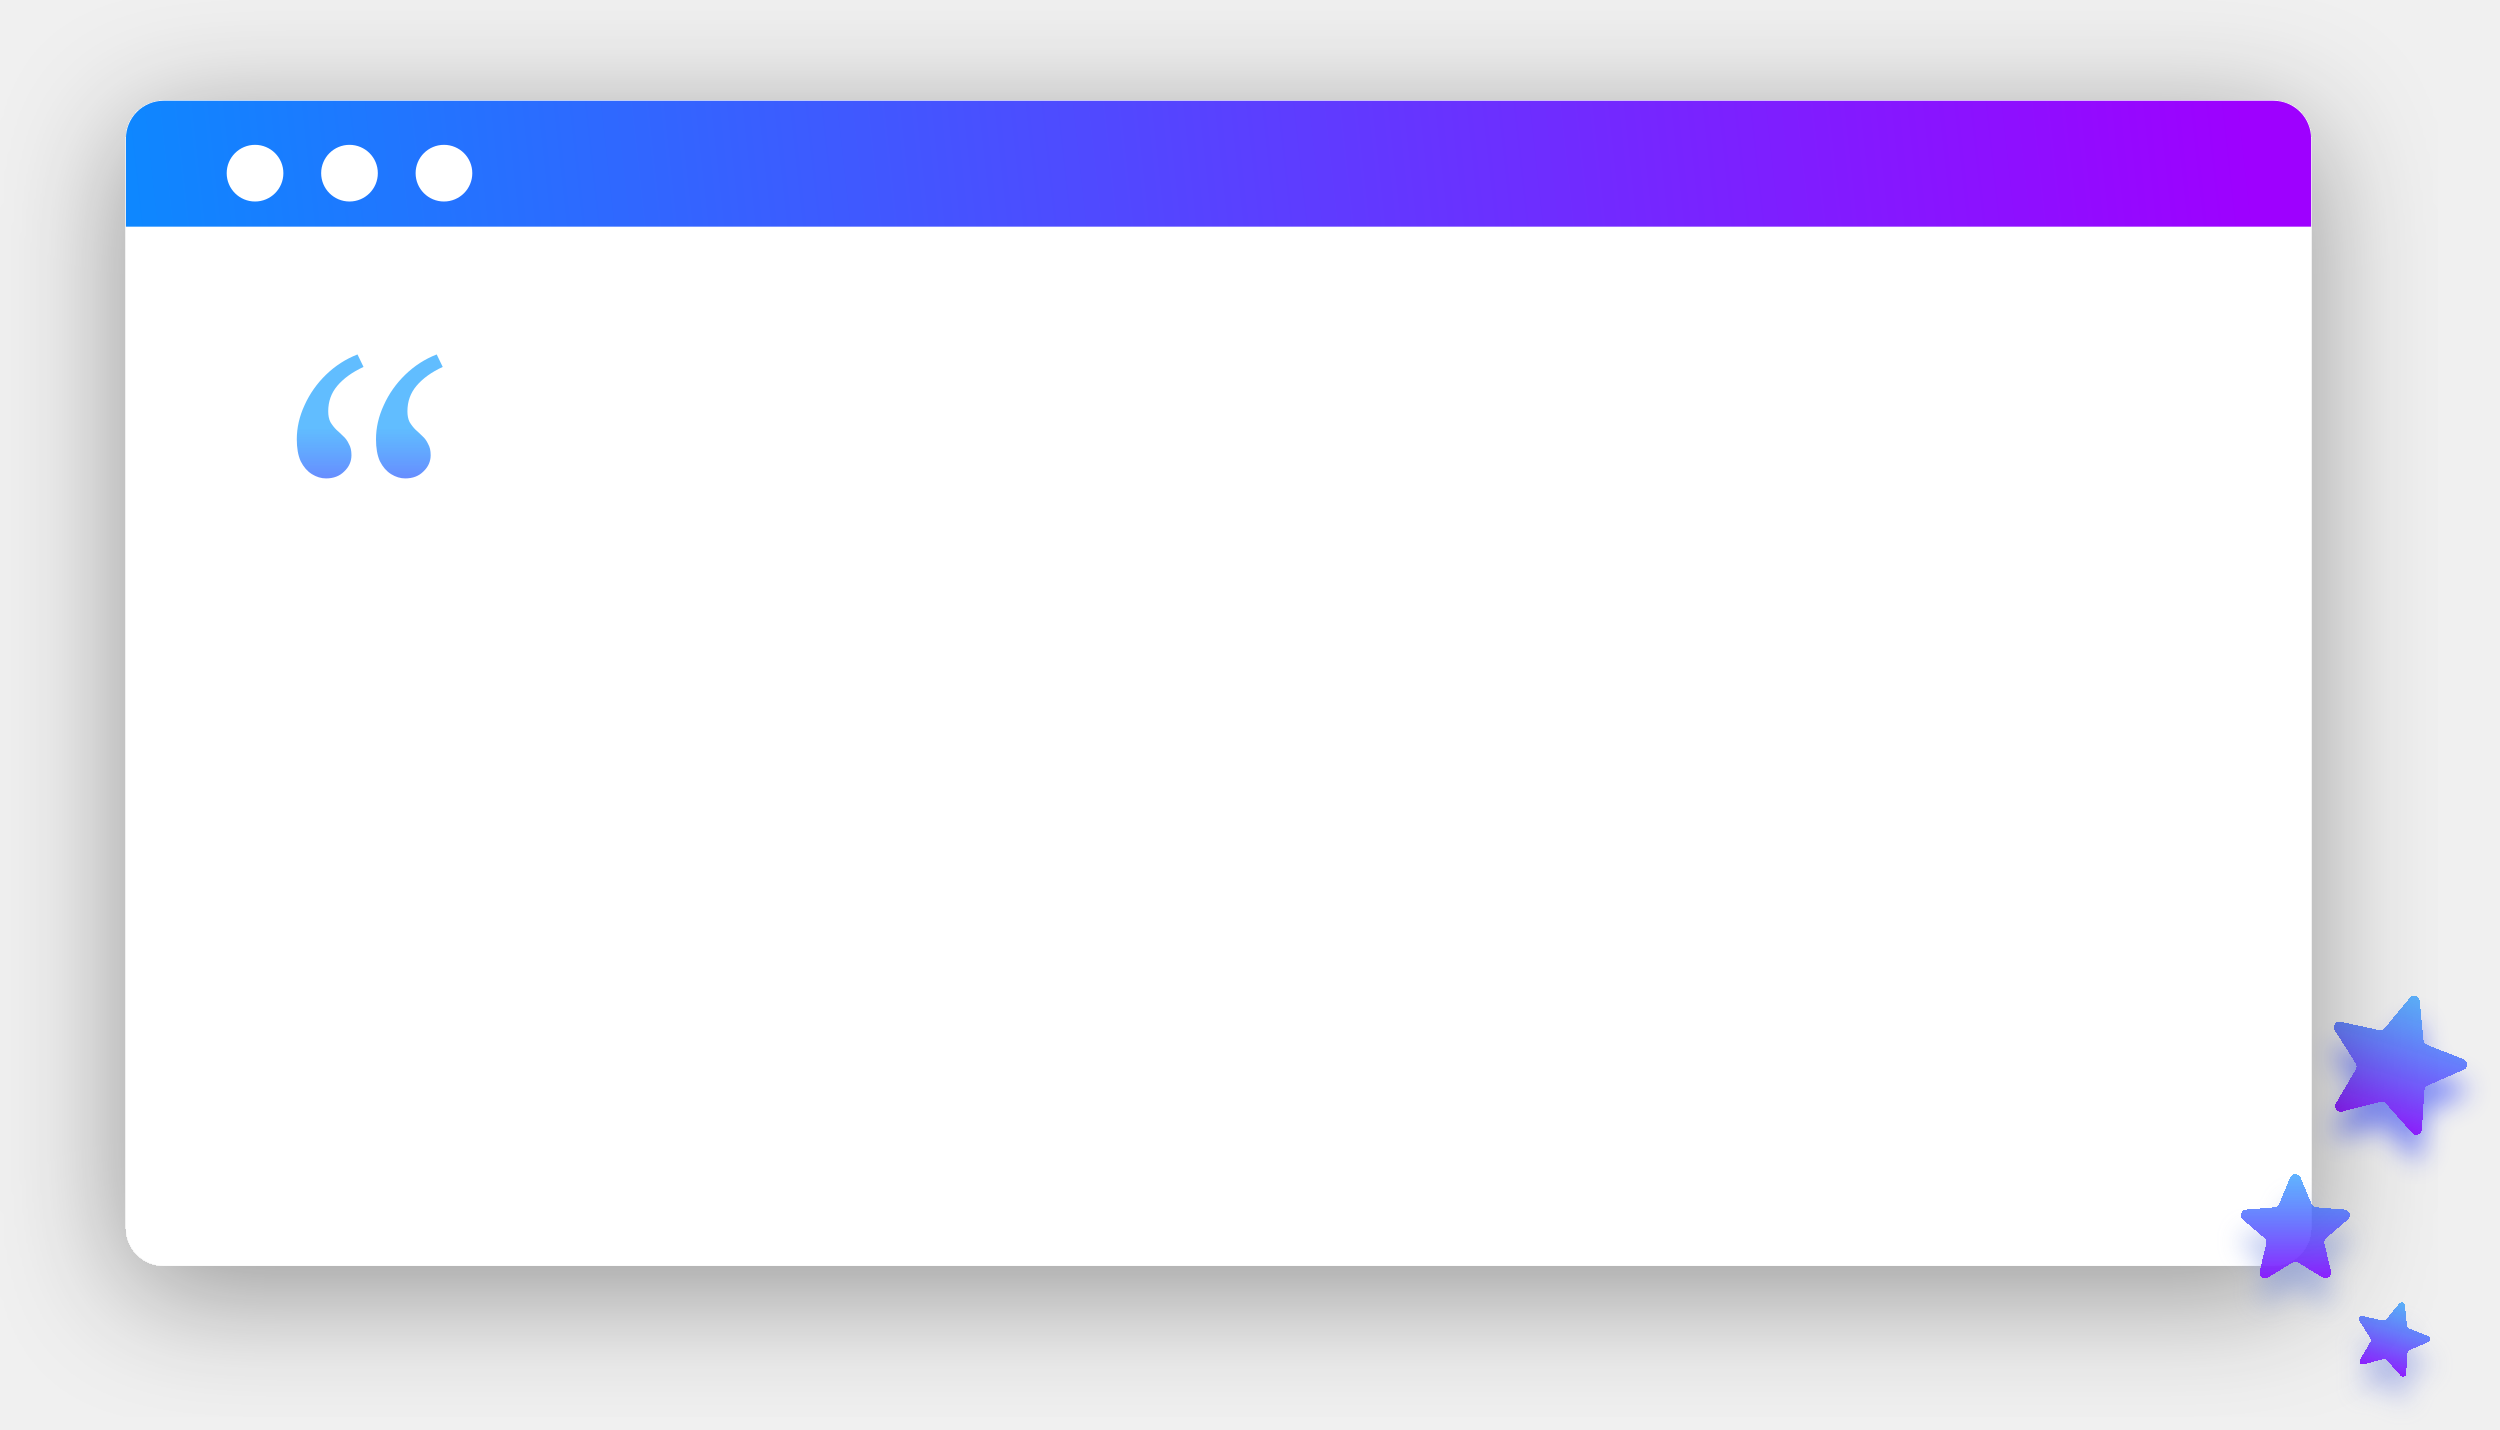
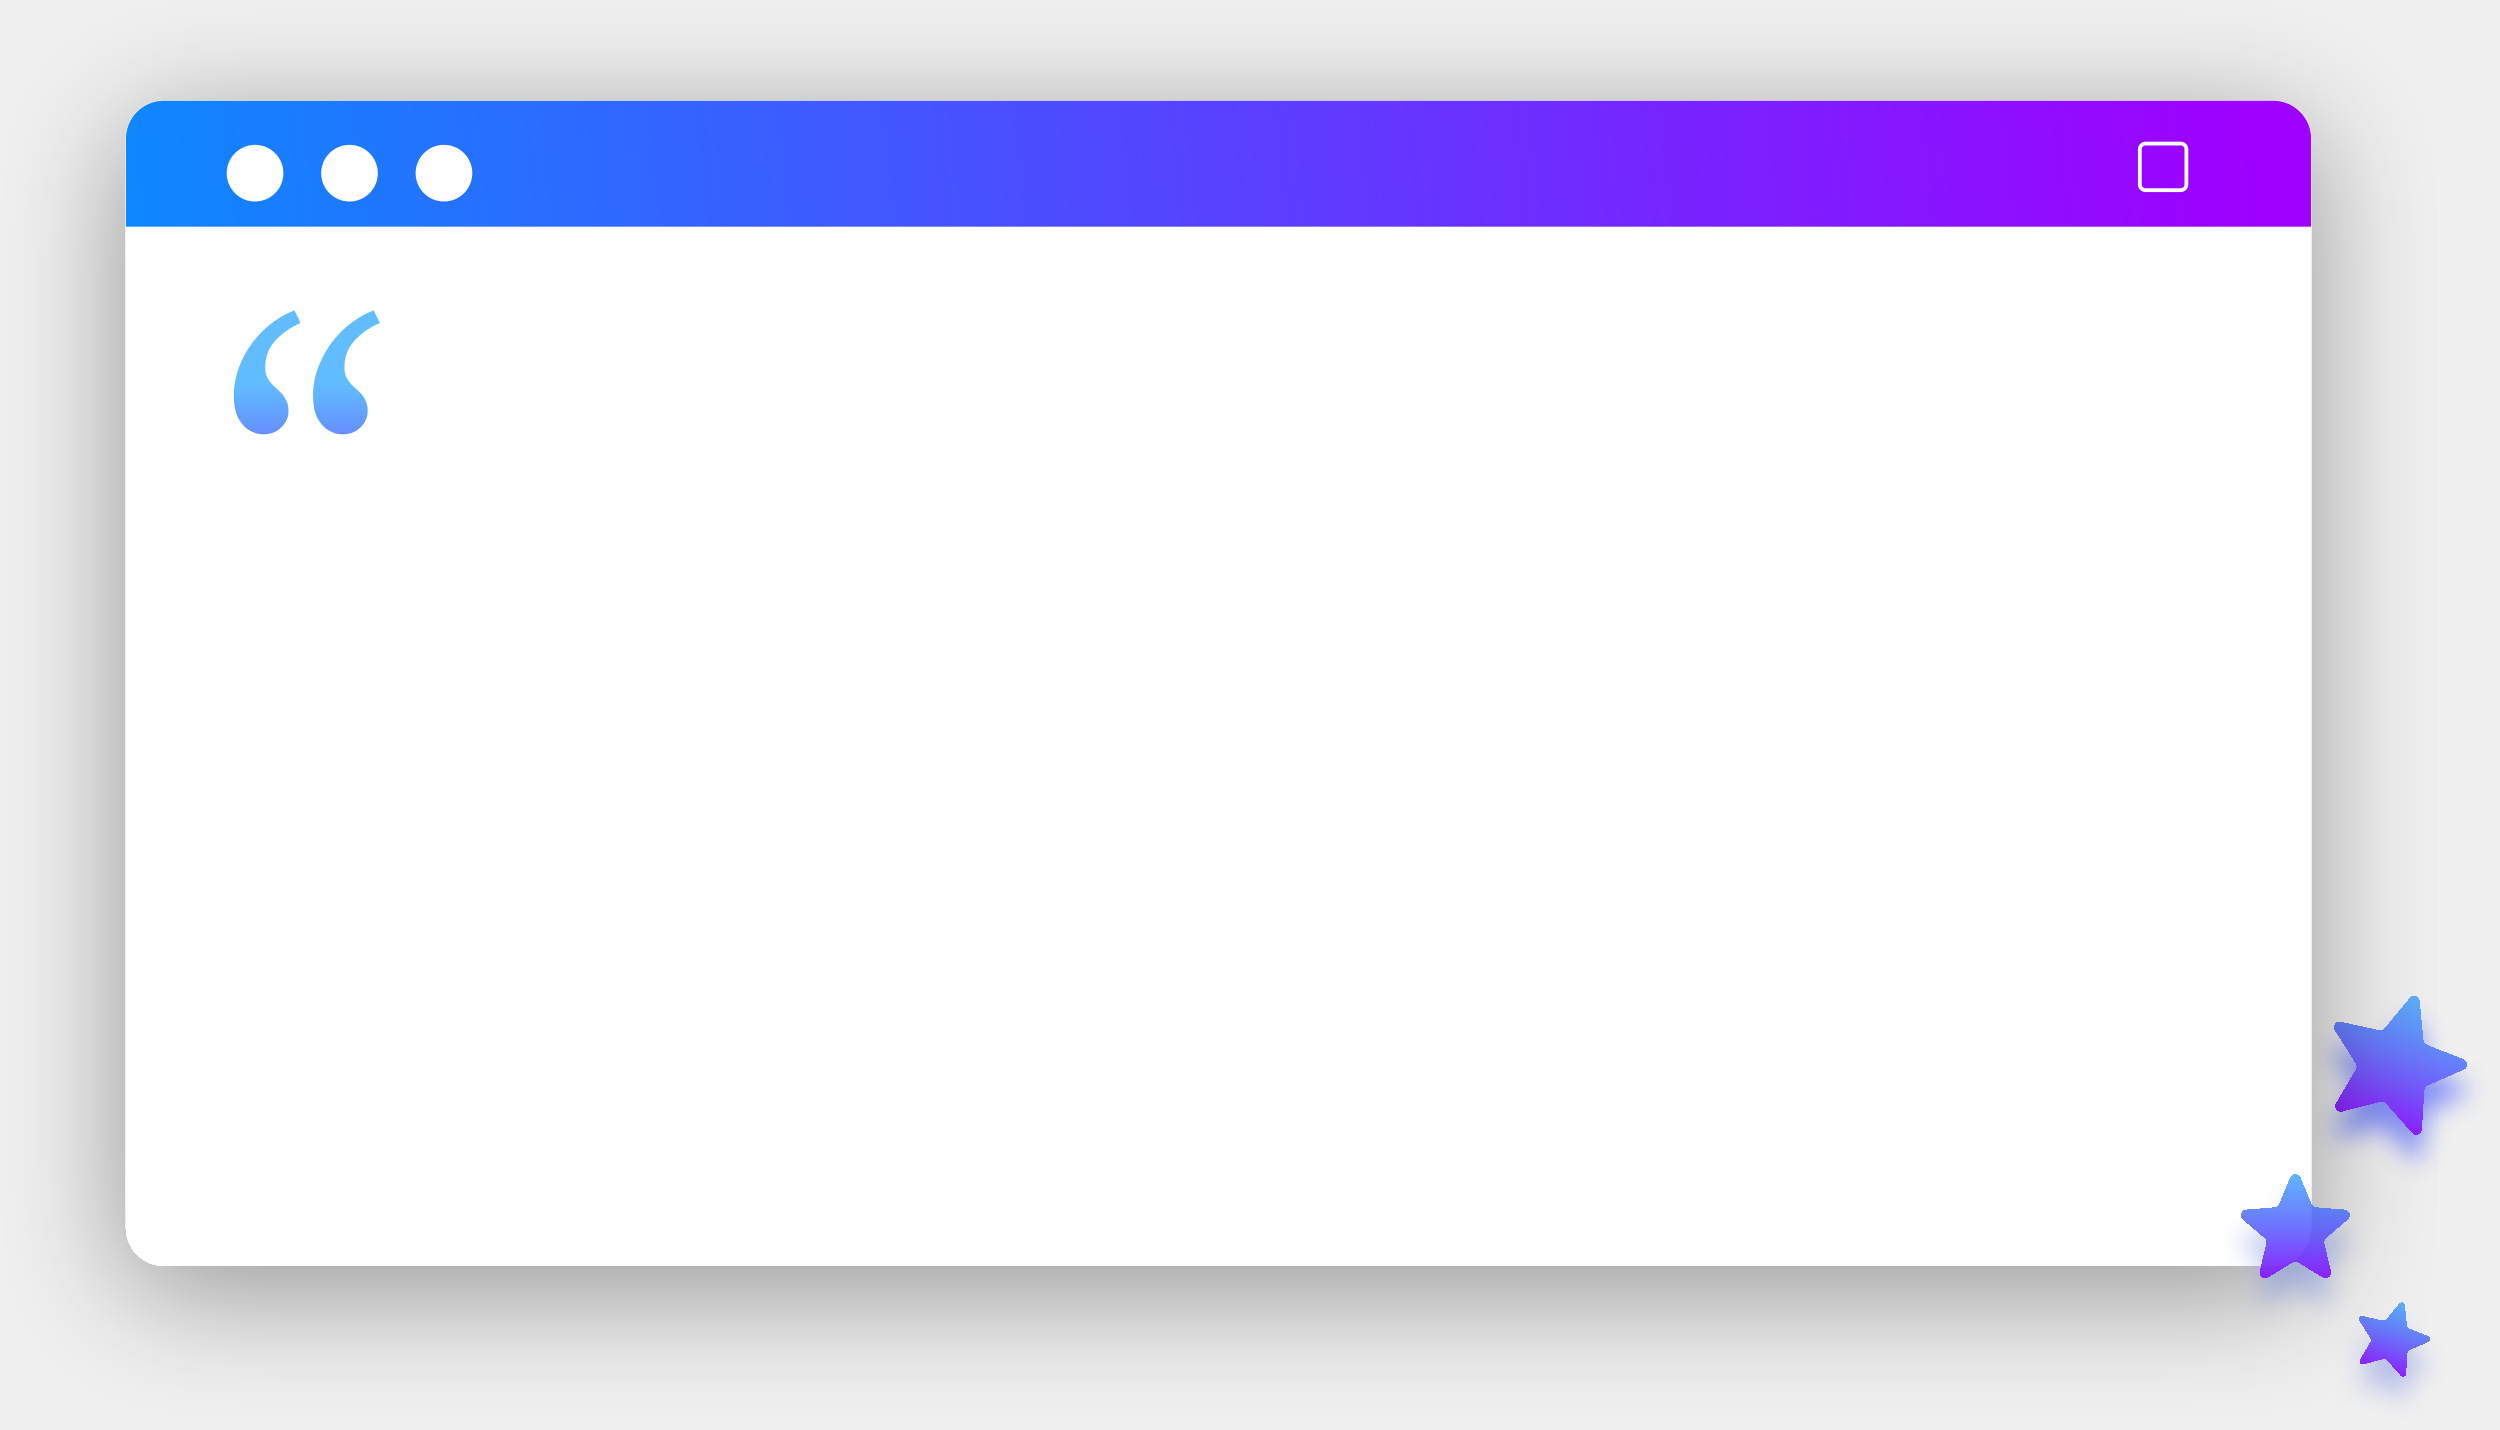
<svg xmlns="http://www.w3.org/2000/svg" width="397" height="227" viewBox="0 0 397 227" fill="none">
-   <g filter="url(#filter0_d_2918_1705)">
-     <path d="M382.655 158.469C383.165 157.852 384.166 158.158 384.244 158.954L384.851 165.165C384.884 165.501 385.102 165.79 385.416 165.914L391.219 168.21C391.963 168.504 391.981 169.551 391.248 169.872L385.529 172.368C385.219 172.503 385.011 172.8 384.99 173.137L384.6 179.365C384.55 180.164 383.56 180.505 383.029 179.906L378.887 175.238C378.663 174.986 378.317 174.88 377.99 174.964L371.946 176.518C371.171 176.717 370.541 175.881 370.946 175.19L374.105 169.809C374.276 169.518 374.27 169.156 374.089 168.871L370.744 163.603C370.315 162.927 370.915 162.069 371.697 162.242L377.791 163.583C378.121 163.656 378.463 163.538 378.678 163.278L382.655 158.469Z" fill="url(#paint0_linear_2918_1705)" shape-rendering="crispEdges" />
+   <g filter="url(#filter0_d_2956_1798)">
+     <path d="M382.655 158.469C383.165 157.852 384.166 158.158 384.244 158.954L384.851 165.165C384.884 165.501 385.102 165.79 385.416 165.914L391.219 168.21C391.963 168.504 391.981 169.551 391.248 169.872L385.529 172.368C385.219 172.503 385.011 172.8 384.99 173.137L384.6 179.365C384.55 180.164 383.56 180.505 383.029 179.906L378.887 175.238C378.663 174.986 378.317 174.88 377.99 174.964L371.946 176.518C371.171 176.717 370.541 175.881 370.946 175.19L374.105 169.809C374.276 169.518 374.27 169.156 374.089 168.871L370.744 163.603C370.315 162.927 370.915 162.069 371.697 162.242L377.791 163.583C378.121 163.656 378.463 163.538 378.678 163.278L382.655 158.469Z" fill="url(#paint0_linear_2956_1798)" shape-rendering="crispEdges" />
  </g>
-   <g filter="url(#filter1_d_2918_1705)">
-     <path d="M381.022 206.973C381.305 206.63 381.862 206.8 381.905 207.243L382.227 210.541C382.246 210.728 382.367 210.888 382.541 210.957L385.622 212.176C386.036 212.34 386.046 212.922 385.638 213.1L382.602 214.425C382.43 214.5 382.314 214.665 382.303 214.852L382.095 218.16C382.068 218.603 381.518 218.793 381.222 218.46L379.023 215.982C378.899 215.841 378.706 215.782 378.525 215.829L375.315 216.654C374.884 216.765 374.534 216.3 374.759 215.917L376.437 213.059C376.532 212.897 376.529 212.696 376.428 212.538L374.652 209.741C374.413 209.365 374.747 208.889 375.181 208.984L378.417 209.697C378.601 209.737 378.791 209.671 378.91 209.527L381.022 206.973Z" fill="url(#paint1_linear_2918_1705)" shape-rendering="crispEdges" />
+   <g filter="url(#filter1_d_2956_1798)">
+     <path d="M381.022 206.973C381.305 206.63 381.862 206.8 381.905 207.243L382.227 210.541C382.246 210.728 382.367 210.888 382.541 210.957L385.622 212.176C386.036 212.34 386.046 212.922 385.638 213.1L382.602 214.425C382.43 214.5 382.314 214.665 382.303 214.852L382.095 218.16C382.068 218.603 381.518 218.793 381.222 218.46L379.023 215.982C378.899 215.841 378.706 215.782 378.525 215.829L375.315 216.654C374.884 216.765 374.534 216.3 374.759 215.917L376.437 213.059C376.532 212.897 376.529 212.696 376.428 212.538L374.652 209.741C374.413 209.365 374.747 208.889 375.181 208.984L378.417 209.697C378.601 209.737 378.791 209.671 378.91 209.527L381.022 206.973Z" fill="url(#paint1_linear_2956_1798)" shape-rendering="crispEdges" />
  </g>
-   <g filter="url(#filter2_d_2918_1705)">
-     <g clip-path="url(#clip0_2918_1705)">
+   <g filter="url(#filter2_d_2956_1798)">
+     <g clip-path="url(#clip0_2956_1798)">
      <rect x="20" y="16" width="347" height="185" rx="6" fill="white" />
-       <rect x="20" y="16" width="347" height="20" fill="url(#paint2_linear_2918_1705)" />
+       <rect x="20" y="16" width="347" height="20" fill="url(#paint2_linear_2956_1798)" />
      <circle cx="70.5" cy="27.5" r="4.5" fill="white" />
      <circle cx="55.5" cy="27.5" r="4.5" fill="white" />
      <circle cx="40.5" cy="27.5" r="4.5" fill="white" />
-       <path d="M69.348 56.285L70.305 58.268C68.527 59.088 67.137 60.09 66.135 61.275C65.178 62.415 64.699 63.759 64.699 65.309C64.699 65.992 64.813 66.562 65.041 67.018C65.314 67.473 65.633 67.883 65.998 68.248C66.363 68.567 66.727 68.909 67.092 69.273C67.456 69.592 67.753 70.003 67.981 70.504C68.254 70.96 68.391 71.552 68.391 72.281C68.391 73.284 68.003 74.15 67.228 74.879C66.499 75.608 65.542 75.973 64.357 75.973C63.583 75.973 62.831 75.745 62.102 75.289C61.372 74.833 60.78 74.15 60.324 73.238C59.914 72.327 59.709 71.165 59.709 69.752C59.709 67.929 60.119 66.129 60.94 64.352C61.76 62.529 62.899 60.911 64.357 59.498C65.816 58.085 67.479 57.014 69.348 56.285ZM56.77 56.285L57.727 58.268C55.949 59.088 54.559 60.09 53.557 61.275C52.6 62.415 52.121 63.759 52.121 65.309C52.121 65.992 52.235 66.562 52.463 67.018C52.736 67.473 53.055 67.883 53.42 68.248C53.785 68.567 54.149 68.909 54.514 69.273C54.878 69.592 55.175 70.003 55.402 70.504C55.676 70.96 55.812 71.552 55.812 72.281C55.812 73.284 55.425 74.15 54.65 74.879C53.921 75.608 52.964 75.973 51.779 75.973C51.005 75.973 50.253 75.745 49.523 75.289C48.794 74.833 48.202 74.15 47.746 73.238C47.336 72.327 47.131 71.165 47.131 69.752C47.131 67.929 47.541 66.129 48.361 64.352C49.182 62.529 50.321 60.911 51.779 59.498C53.238 58.085 54.901 57.014 56.77 56.285Z" fill="url(#paint3_linear_2918_1705)" />
+       <path d="M59.348 49.285L60.305 51.268C58.527 52.088 57.137 53.09 56.135 54.275C55.178 55.415 54.699 56.759 54.699 58.309C54.699 58.992 54.813 59.562 55.041 60.018C55.315 60.473 55.633 60.883 55.998 61.248C56.363 61.567 56.727 61.909 57.092 62.273C57.456 62.592 57.753 63.003 57.98 63.504C58.254 63.96 58.391 64.552 58.391 65.281C58.391 66.284 58.003 67.15 57.228 67.879C56.499 68.608 55.542 68.973 54.357 68.973C53.583 68.973 52.831 68.745 52.102 68.289C51.372 67.833 50.78 67.15 50.324 66.238C49.914 65.327 49.709 64.165 49.709 62.752C49.709 60.929 50.119 59.129 50.94 57.352C51.76 55.529 52.899 53.911 54.357 52.498C55.816 51.085 57.479 50.014 59.348 49.285ZM46.77 49.285L47.727 51.268C45.949 52.088 44.559 53.09 43.557 54.275C42.6 55.415 42.121 56.759 42.121 58.309C42.121 58.992 42.235 59.562 42.463 60.018C42.736 60.473 43.055 60.883 43.42 61.248C43.785 61.567 44.149 61.909 44.514 62.273C44.878 62.592 45.175 63.003 45.402 63.504C45.676 63.96 45.812 64.552 45.812 65.281C45.812 66.284 45.425 67.15 44.65 67.879C43.921 68.608 42.964 68.973 41.779 68.973C41.005 68.973 40.253 68.745 39.523 68.289C38.794 67.833 38.202 67.15 37.746 66.238C37.336 65.327 37.131 64.165 37.131 62.752C37.131 60.929 37.541 59.129 38.361 57.352C39.182 55.529 40.321 53.911 41.779 52.498C43.238 51.085 44.901 50.014 46.77 49.285Z" fill="url(#paint3_linear_2956_1798)" />
    </g>
  </g>
-   <g filter="url(#filter3_d_2918_1705)">
-     <path d="M363.669 186.998C363.976 186.259 365.024 186.259 365.331 186.998L367.066 191.17C367.196 191.481 367.489 191.694 367.825 191.721L372.329 192.082C373.127 192.146 373.451 193.142 372.843 193.663L369.411 196.602C369.155 196.822 369.043 197.167 369.121 197.495L370.17 201.89C370.355 202.669 369.508 203.284 368.825 202.867L364.969 200.512C364.681 200.336 364.319 200.336 364.031 200.512L360.175 202.867C359.492 203.284 358.645 202.669 358.83 201.89L359.879 197.495C359.957 197.167 359.845 196.822 359.589 196.602L356.157 193.663C355.549 193.142 355.873 192.146 356.671 192.082L361.175 191.721C361.511 191.694 361.804 191.481 361.934 191.17L363.669 186.998Z" fill="url(#paint4_linear_2918_1705)" shape-rendering="crispEdges" />
+   <g filter="url(#filter3_d_2956_1798)">
+     <path d="M363.669 186.998C363.976 186.259 365.024 186.259 365.331 186.998L367.066 191.17C367.196 191.481 367.489 191.694 367.825 191.721L372.329 192.082C373.127 192.146 373.451 193.142 372.843 193.663L369.411 196.602C369.155 196.822 369.043 197.167 369.121 197.495L370.17 201.89C370.355 202.669 369.508 203.284 368.825 202.867L364.969 200.512C364.681 200.336 364.319 200.336 364.031 200.512L360.175 202.867C359.492 203.284 358.645 202.669 358.83 201.89L359.879 197.495C359.957 197.167 359.845 196.822 359.589 196.602L356.157 193.663C355.549 193.142 355.873 192.146 356.671 192.082L361.175 191.721C361.511 191.694 361.804 191.481 361.934 191.17L363.669 186.998Z" fill="url(#paint4_linear_2956_1798)" shape-rendering="crispEdges" />
  </g>
+   <rect x="339.8" y="22.8" width="7.4" height="7.4" rx="0.9" stroke="white" stroke-width="0.6" />
  <defs>
-     <filter id="filter0_d_2918_1705" x="366.602" y="158.141" width="29.186" height="30.069" filterUnits="userSpaceOnUse" color-interpolation-filters="sRGB">
+     <filter id="filter0_d_2956_1798" x="366.602" y="158.141" width="29.186" height="30.069" filterUnits="userSpaceOnUse" color-interpolation-filters="sRGB">
      <feFlood flood-opacity="0" result="BackgroundImageFix" />
      <feColorMatrix in="SourceAlpha" type="matrix" values="0 0 0 0 0 0 0 0 0 0 0 0 0 0 0 0 0 0 127 0" result="hardAlpha" />
      <feOffset dy="4" />
      <feGaussianBlur stdDeviation="2" />
      <feComposite in2="hardAlpha" operator="out" />
      <feColorMatrix type="matrix" values="0 0 0 0 0 0 0 0 0 0.1 0 0 0 0 1 0 0 0 0.45 0" />
-       <feBlend mode="normal" in2="BackgroundImageFix" result="effect1_dropShadow_2918_1705" />
-       <feBlend mode="normal" in="SourceGraphic" in2="effect1_dropShadow_2918_1705" result="shape" />
+       <feBlend mode="normal" in2="BackgroundImageFix" result="effect1_dropShadow_2956_1798" />
+       <feBlend mode="normal" in="SourceGraphic" in2="effect1_dropShadow_2956_1798" result="shape" />
    </filter>
-     <filter id="filter1_d_2918_1705" x="370.572" y="206.791" width="19.365" height="19.838" filterUnits="userSpaceOnUse" color-interpolation-filters="sRGB">
+     <filter id="filter1_d_2956_1798" x="370.572" y="206.791" width="19.365" height="19.838" filterUnits="userSpaceOnUse" color-interpolation-filters="sRGB">
      <feFlood flood-opacity="0" result="BackgroundImageFix" />
      <feColorMatrix in="SourceAlpha" type="matrix" values="0 0 0 0 0 0 0 0 0 0 0 0 0 0 0 0 0 0 127 0" result="hardAlpha" />
      <feOffset dy="4" />
      <feGaussianBlur stdDeviation="2" />
      <feComposite in2="hardAlpha" operator="out" />
      <feColorMatrix type="matrix" values="0 0 0 0 0.435 0 0 0 0 0.506 0 0 0 0 0.875 0 0 0 0.45 0" />
-       <feBlend mode="normal" in2="BackgroundImageFix" result="effect1_dropShadow_2918_1705" />
-       <feBlend mode="normal" in="SourceGraphic" in2="effect1_dropShadow_2918_1705" result="shape" />
+       <feBlend mode="normal" in2="BackgroundImageFix" result="effect1_dropShadow_2956_1798" />
+       <feBlend mode="normal" in="SourceGraphic" in2="effect1_dropShadow_2956_1798" result="shape" />
    </filter>
-     <filter id="filter2_d_2918_1705" x="0" y="0" width="387" height="225" filterUnits="userSpaceOnUse" color-interpolation-filters="sRGB">
+     <filter id="filter2_d_2956_1798" x="0" y="0" width="387" height="225" filterUnits="userSpaceOnUse" color-interpolation-filters="sRGB">
      <feFlood flood-opacity="0" result="BackgroundImageFix" />
      <feColorMatrix in="SourceAlpha" type="matrix" values="0 0 0 0 0 0 0 0 0 0 0 0 0 0 0 0 0 0 127 0" result="hardAlpha" />
      <feOffset dy="4" />
      <feGaussianBlur stdDeviation="10" />
      <feComposite in2="hardAlpha" operator="out" />
      <feColorMatrix type="matrix" values="0 0 0 0 0 0 0 0 0 0 0 0 0 0 0 0 0 0 0.38 0" />
-       <feBlend mode="normal" in2="BackgroundImageFix" result="effect1_dropShadow_2918_1705" />
-       <feBlend mode="normal" in="SourceGraphic" in2="effect1_dropShadow_2918_1705" result="shape" />
+       <feBlend mode="normal" in2="BackgroundImageFix" result="effect1_dropShadow_2956_1798" />
+       <feBlend mode="normal" in="SourceGraphic" in2="effect1_dropShadow_2956_1798" result="shape" />
    </filter>
-     <filter id="filter3_d_2918_1705" x="351.842" y="186.443" width="25.316" height="24.558" filterUnits="userSpaceOnUse" color-interpolation-filters="sRGB">
+     <filter id="filter3_d_2956_1798" x="351.842" y="186.443" width="25.316" height="24.558" filterUnits="userSpaceOnUse" color-interpolation-filters="sRGB">
      <feFlood flood-opacity="0" result="BackgroundImageFix" />
      <feColorMatrix in="SourceAlpha" type="matrix" values="0 0 0 0 0 0 0 0 0 0 0 0 0 0 0 0 0 0 127 0" result="hardAlpha" />
      <feOffset dy="4" />
      <feGaussianBlur stdDeviation="2" />
      <feComposite in2="hardAlpha" operator="out" />
      <feColorMatrix type="matrix" values="0 0 0 0 0.435 0 0 0 0 0.532 0 0 0 0 0.875 0 0 0 0.45 0" />
-       <feBlend mode="normal" in2="BackgroundImageFix" result="effect1_dropShadow_2918_1705" />
-       <feBlend mode="normal" in="SourceGraphic" in2="effect1_dropShadow_2918_1705" result="shape" />
+       <feBlend mode="normal" in2="BackgroundImageFix" result="effect1_dropShadow_2956_1798" />
+       <feBlend mode="normal" in="SourceGraphic" in2="effect1_dropShadow_2956_1798" result="shape" />
    </filter>
-     <linearGradient id="paint0_linear_2918_1705" x1="384.034" y1="156.801" x2="376.432" y2="181.665" gradientUnits="userSpaceOnUse">
+     <linearGradient id="paint0_linear_2956_1798" x1="384.034" y1="156.801" x2="376.432" y2="181.665" gradientUnits="userSpaceOnUse">
      <stop stop-color="#0094FF" stop-opacity="0.62" />
      <stop offset="1" stop-color="#9E00FF" />
    </linearGradient>
-     <linearGradient id="paint1_linear_2918_1705" x1="381.788" y1="206.047" x2="377.695" y2="219.435" gradientUnits="userSpaceOnUse">
+     <linearGradient id="paint1_linear_2956_1798" x1="381.788" y1="206.047" x2="377.695" y2="219.435" gradientUnits="userSpaceOnUse">
      <stop stop-color="#0094FF" stop-opacity="0.62" />
      <stop offset="1" stop-color="#9E00FF" />
    </linearGradient>
-     <linearGradient id="paint2_linear_2918_1705" x1="-9" y1="56" x2="356.5" y2="16" gradientUnits="userSpaceOnUse">
+     <linearGradient id="paint2_linear_2956_1798" x1="-9" y1="56" x2="356.5" y2="16" gradientUnits="userSpaceOnUse">
      <stop stop-color="#0094FF" />
      <stop offset="1" stop-color="#9E00FF" />
    </linearGradient>
-     <linearGradient id="paint3_linear_2918_1705" x1="58" y1="68" x2="58" y2="93" gradientUnits="userSpaceOnUse">
+     <linearGradient id="paint3_linear_2956_1798" x1="48" y1="61" x2="48" y2="86" gradientUnits="userSpaceOnUse">
      <stop stop-color="#0094FF" stop-opacity="0.62" />
      <stop offset="1" stop-color="#9E00FF" />
    </linearGradient>
-     <linearGradient id="paint4_linear_2918_1705" x1="364.5" y1="185" x2="364.5" y2="206" gradientUnits="userSpaceOnUse">
+     <linearGradient id="paint4_linear_2956_1798" x1="364.5" y1="185" x2="364.5" y2="206" gradientUnits="userSpaceOnUse">
      <stop stop-color="#0094FF" stop-opacity="0.62" />
      <stop offset="1" stop-color="#9E00FF" />
    </linearGradient>
-     <clipPath id="clip0_2918_1705">
+     <clipPath id="clip0_2956_1798">
      <rect x="20" y="16" width="347" height="185" rx="6" fill="white" />
    </clipPath>
  </defs>
</svg>
